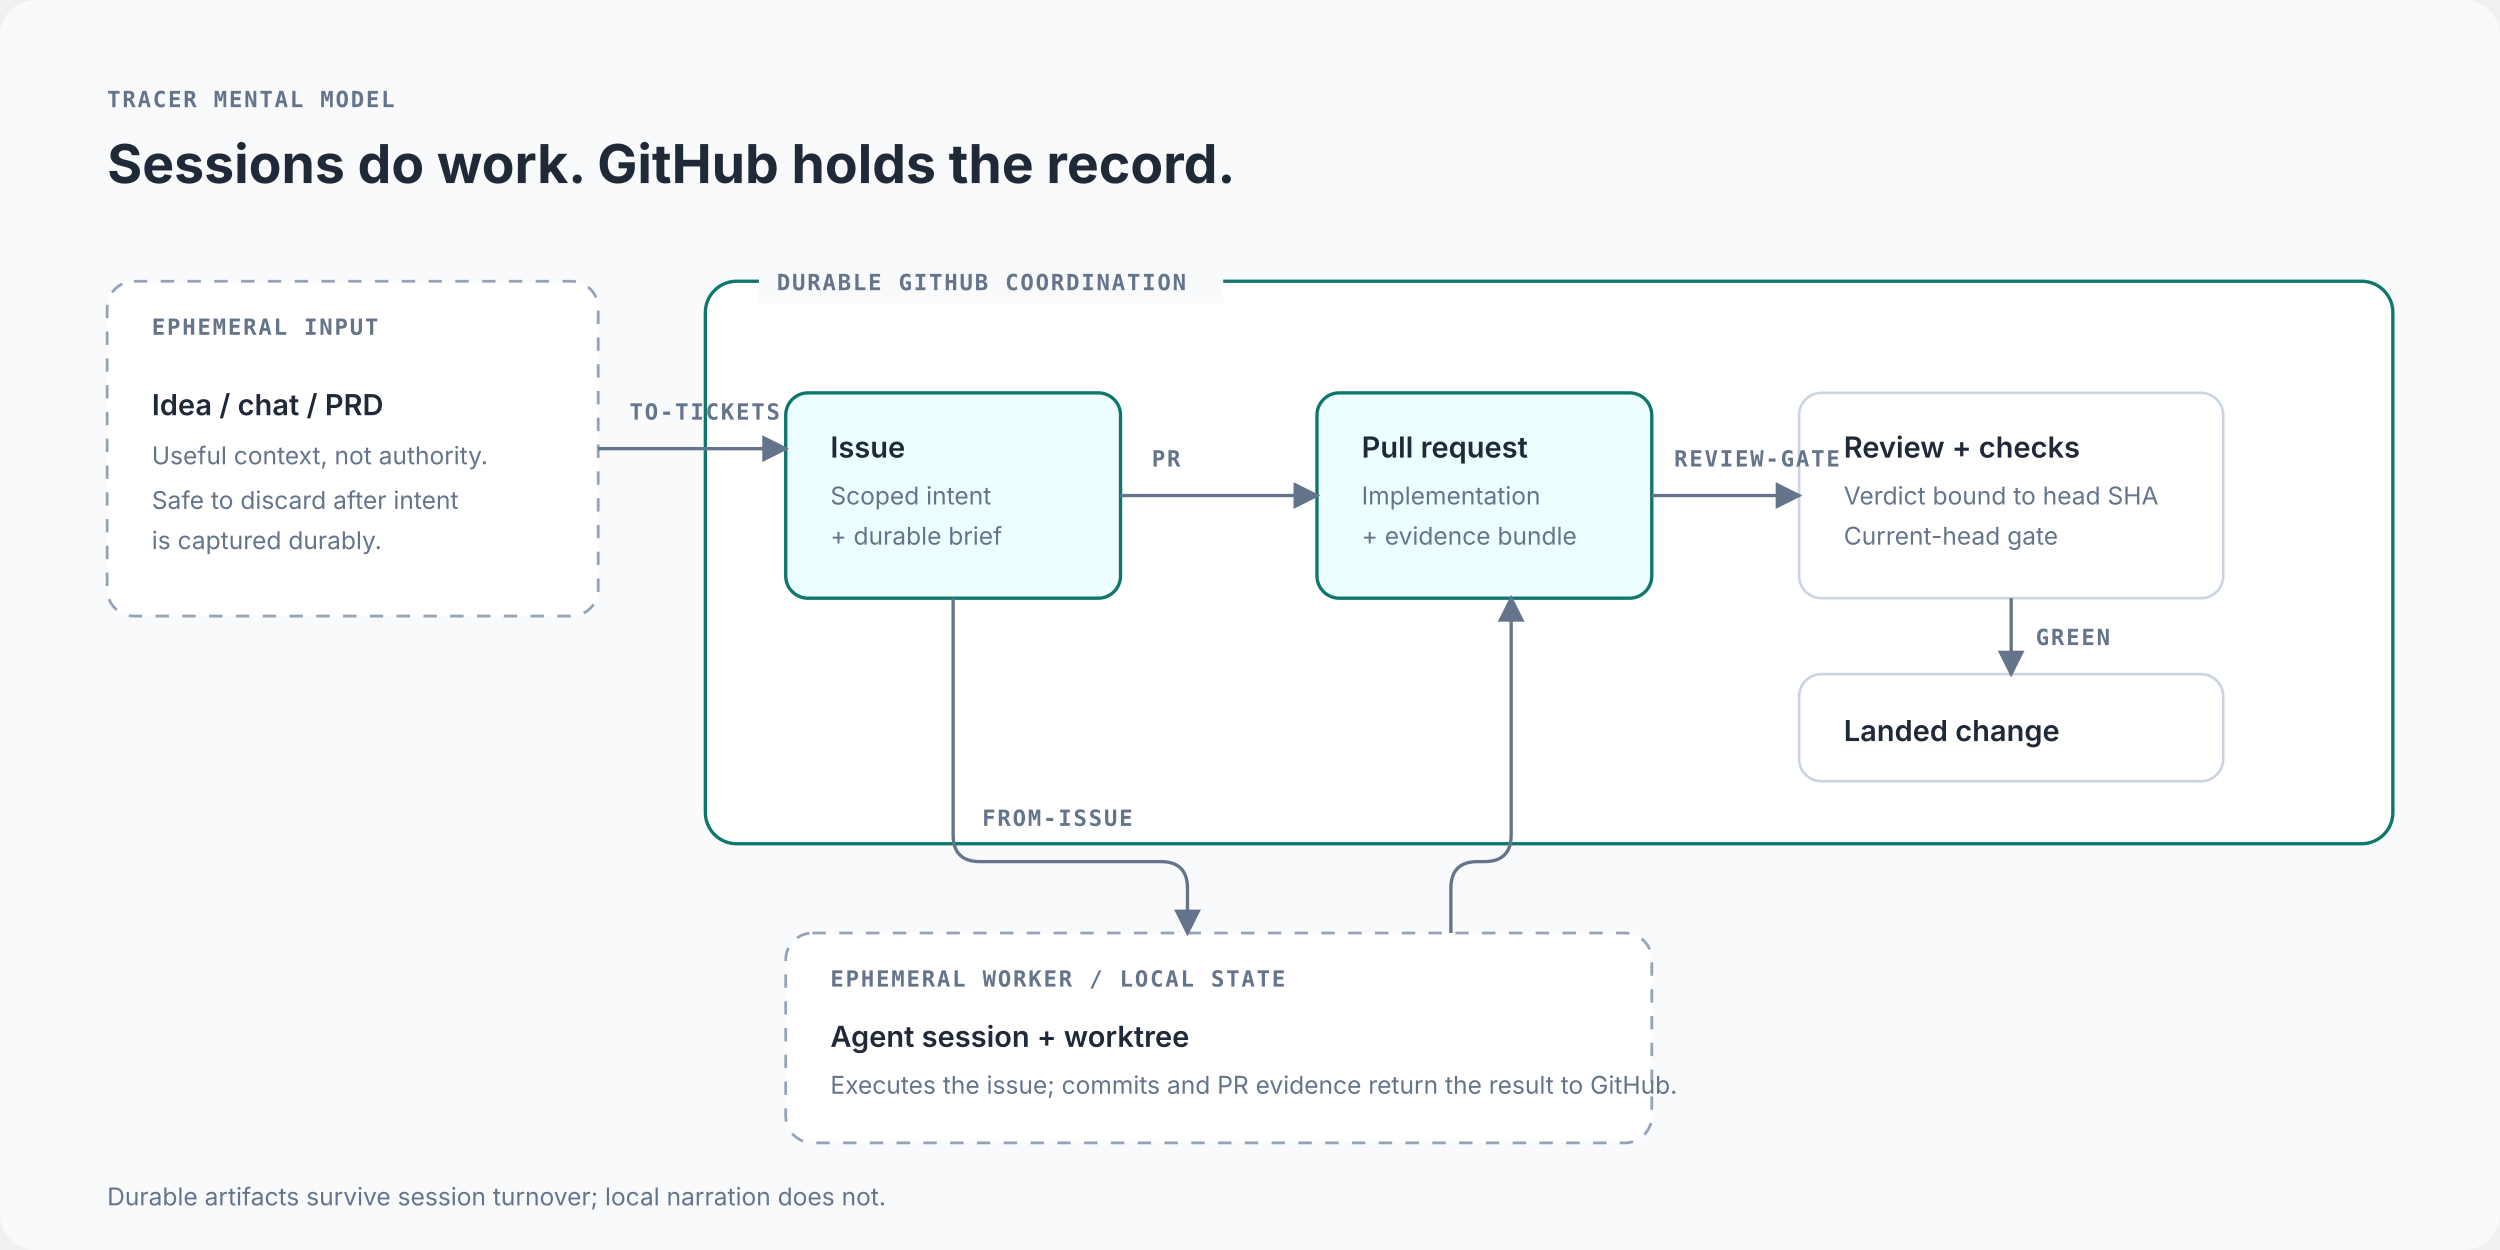
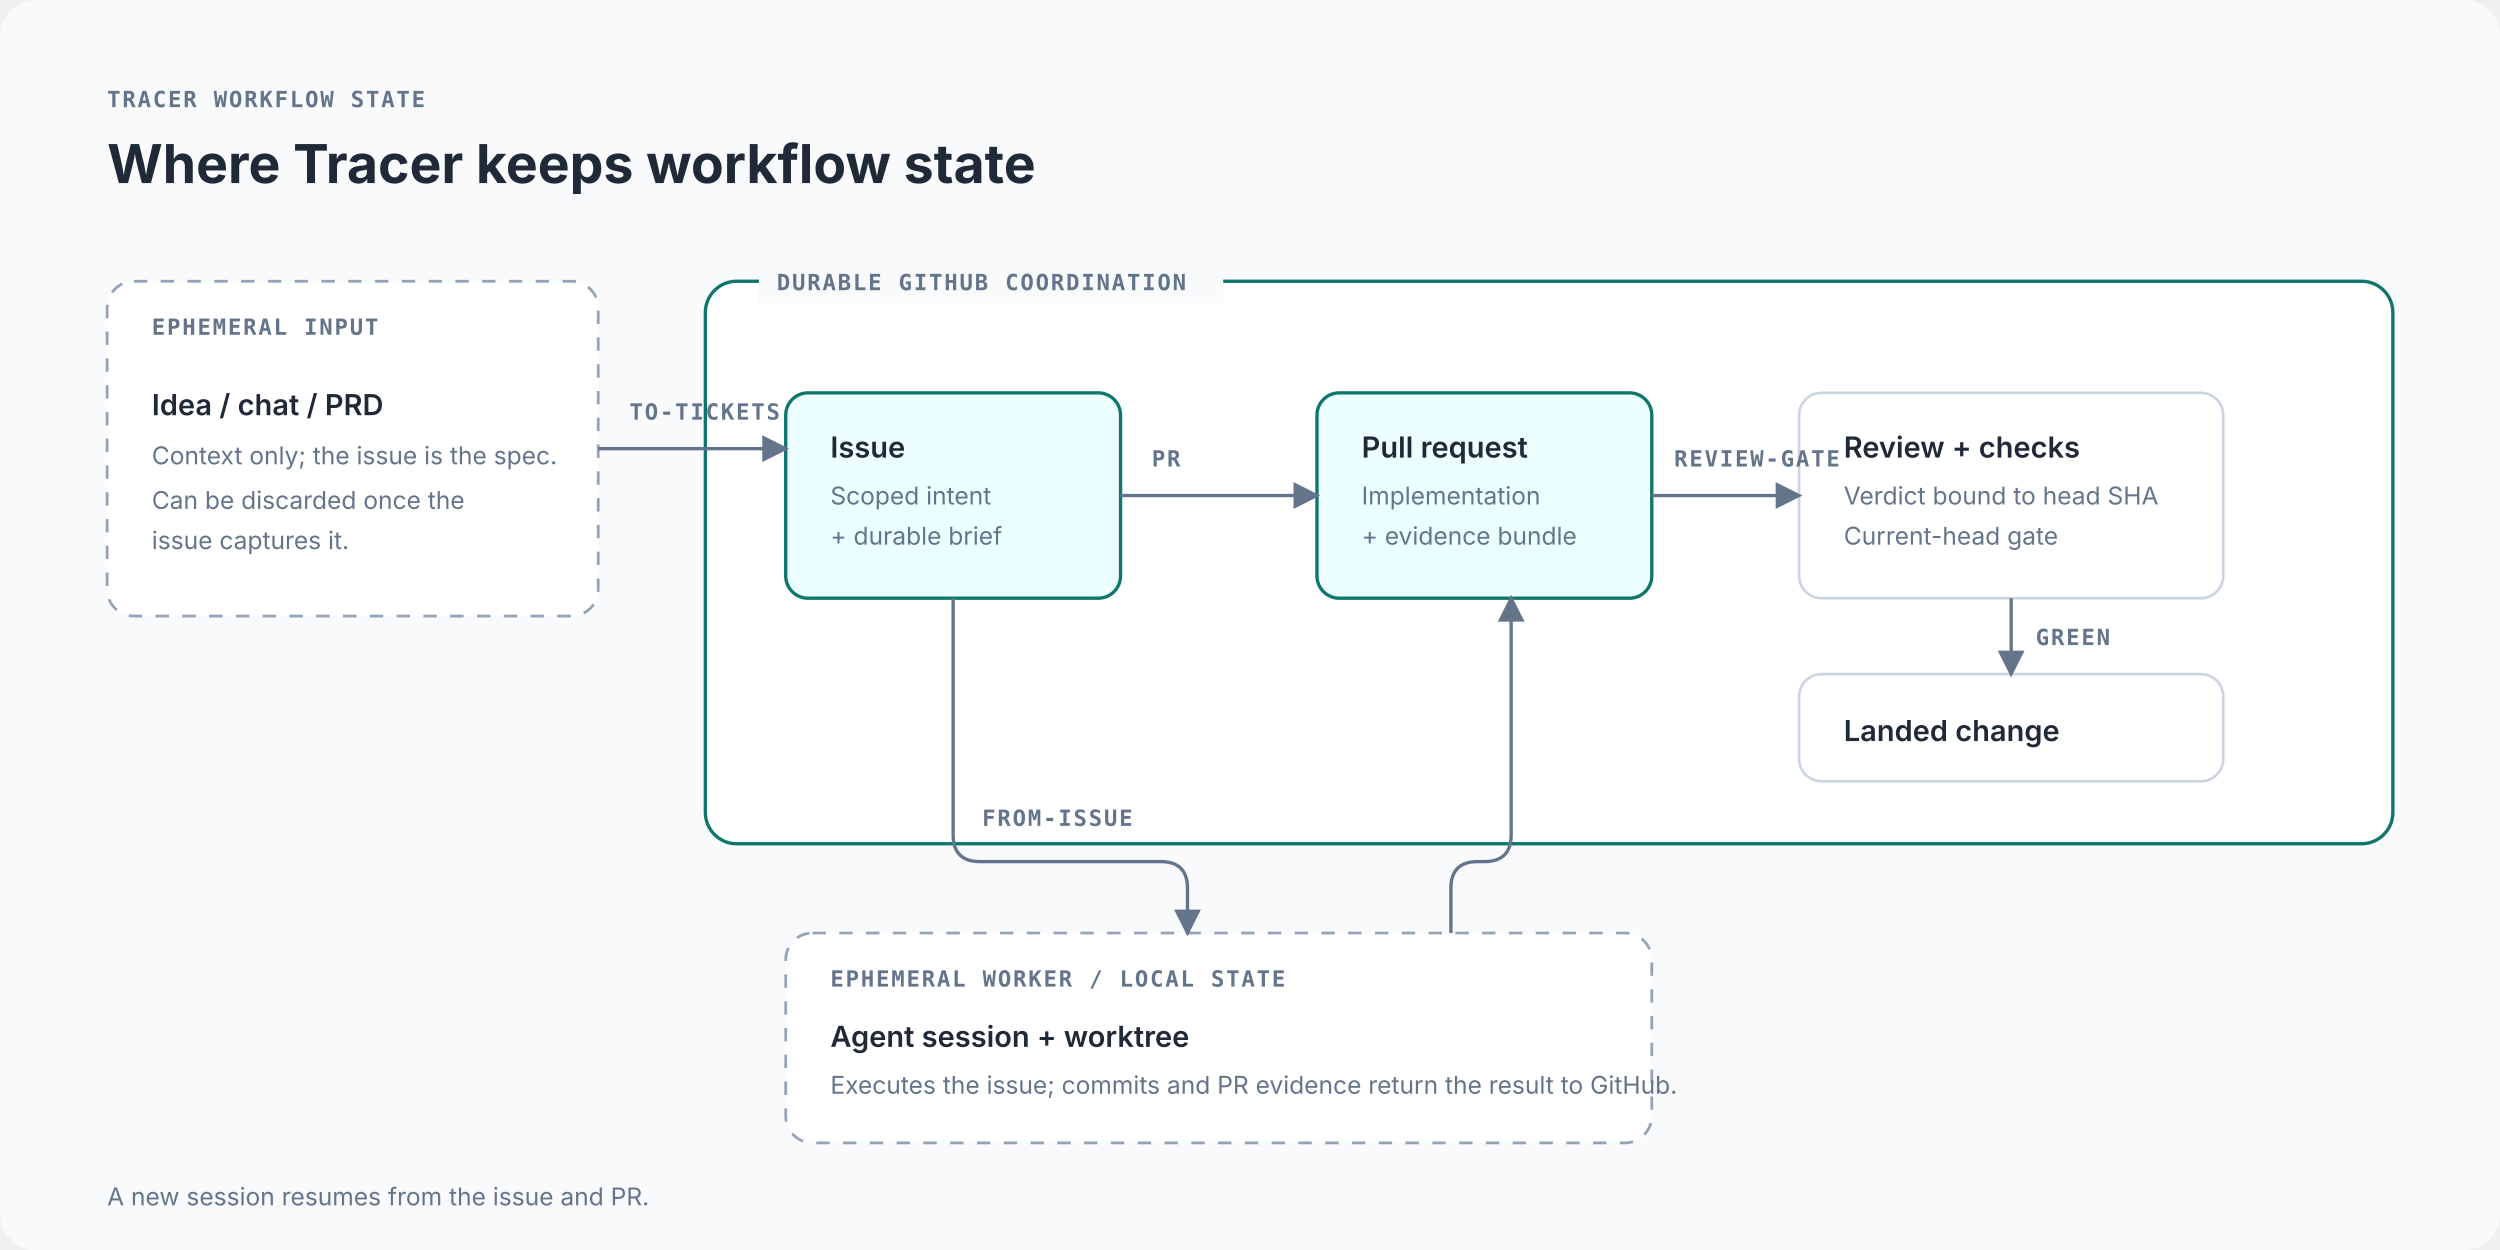
<svg xmlns="http://www.w3.org/2000/svg" width="1120" height="560" viewBox="0 0 1120 560" role="img" aria-labelledby="title desc">
  <defs>
    <marker id="arrow" markerWidth="8" markerHeight="8" refX="7" refY="4" orient="auto" markerUnits="strokeWidth">
      <path d="M0,0 L8,4 L0,8 Z" fill="#64748b" />
    </marker>
    <style>
      .bg { fill: #f8fafc; }
      .ink { fill: #1f2937; }
      .muted { fill: #64748b; }
      .accent { fill: #0f766e; }
      .zone { fill: #ffffff; stroke: #0f766e; stroke-width: 1.5; }
      .ephemeral { fill: #ffffff; stroke: #94a3b8; stroke-width: 1.25; stroke-dasharray: 6 6; }
      .node { fill: #ffffff; stroke: #cbd5e1; stroke-width: 1.2; }
      .focus { fill: #ecfeff; stroke: #0f766e; stroke-width: 1.5; }
      .line { fill: none; stroke: #64748b; stroke-width: 1.5; marker-end: url(#arrow); }
      .label { font: 600 13px -apple-system, BlinkMacSystemFont, "Segoe UI", sans-serif; fill: #1f2937; }
      .small { font: 400 11px -apple-system, BlinkMacSystemFont, "Segoe UI", sans-serif; fill: #64748b; }
      .mono { font: 600 10px ui-monospace, SFMono-Regular, Menlo, Consolas, monospace; letter-spacing: .08em; fill: #64748b; }
      .title { font: 700 24px -apple-system, BlinkMacSystemFont, "Segoe UI", sans-serif; fill: #1f2937; }
    </style>
  </defs>
  <rect class="bg" x="0" y="0" width="1120" height="560" rx="16" />
-   <text class="mono" x="48" y="48">TRACER MENTAL MODEL</text>
-   <text class="title" x="48" y="82">Sessions do work. GitHub holds the record.</text>
+   <text class="mono" x="48" y="48">TRACER WORKFLOW STATE</text>
+   <text class="title" x="48" y="82">Where Tracer keeps workflow state</text>
  <rect class="ephemeral" x="48" y="126" width="220" height="150" rx="12" />
  <text class="mono" x="68" y="150">EPHEMERAL INPUT</text>
  <text class="label" x="68" y="186">Idea / chat / PRD</text>
-   <text class="small" x="68" y="208">Useful context, not authority.</text>
-   <text class="small" x="68" y="228">Safe to discard after intent</text>
-   <text class="small" x="68" y="246">is captured durably.</text>
+   <text class="small" x="68" y="208">Context only; the issue is the spec.</text>
+   <text class="small" x="68" y="228">Can be discarded once the</text>
+   <text class="small" x="68" y="246">issue captures it.</text>
  <rect class="zone" x="316" y="126" width="756" height="252" rx="14" />
  <rect x="340" y="116" width="208" height="20" class="bg" />
  <text class="mono accent" x="348" y="130">DURABLE GITHUB COORDINATION</text>
  <rect class="focus" x="352" y="176" width="150" height="92" rx="10" />
  <text class="label" x="372" y="205">Issue</text>
  <text class="small" x="372" y="226">Scoped intent</text>
  <text class="small" x="372" y="244">+ durable brief</text>
  <rect class="focus" x="590" y="176" width="150" height="92" rx="10" />
  <text class="label" x="610" y="205">Pull request</text>
  <text class="small" x="610" y="226">Implementation</text>
  <text class="small" x="610" y="244">+ evidence bundle</text>
  <rect class="node" x="806" y="176" width="190" height="92" rx="10" />
  <text class="label" x="826" y="205">Review + checks</text>
  <text class="small" x="826" y="226">Verdict bound to head SHA</text>
  <text class="small" x="826" y="244">Current-head gate</text>
  <rect class="node" x="806" y="302" width="190" height="48" rx="10" />
  <text class="label" x="826" y="332">Landed change</text>
  <path class="line" d="M268 201 H352" />
  <text class="mono" x="282" y="188">TO-TICKETS</text>
  <path class="line" d="M502 222 H590" />
  <text class="mono" x="516" y="209">PR</text>
  <path class="line" d="M740 222 H806" />
  <text class="mono" x="750" y="209">REVIEW-GATE</text>
  <path class="line" d="M901 268 V302" />
  <text class="mono" x="912" y="289">GREEN</text>
  <rect class="ephemeral" x="352" y="418" width="388" height="94" rx="12" />
  <text class="mono" x="372" y="442">EPHEMERAL WORKER / LOCAL STATE</text>
  <text class="label" x="372" y="469">Agent session + worktree</text>
  <text class="small" x="372" y="490">Executes the issue; commits and PR evidence return the result to GitHub.</text>
  <path class="line" d="M427 268 V374 Q427 386 439 386 H520 Q532 386 532 398 V418" />
  <text class="mono" x="440" y="370">FROM-ISSUE</text>
  <path class="line" d="M650 418 V398 Q650 386 662 386 H665 Q677 386 677 374 V268" />
-   <text class="small" x="48" y="540">Durable artifacts survive session turnover; local narration does not.</text>
+   <text class="small" x="48" y="540">A new session resumes from the issue and PR.</text>
</svg>
